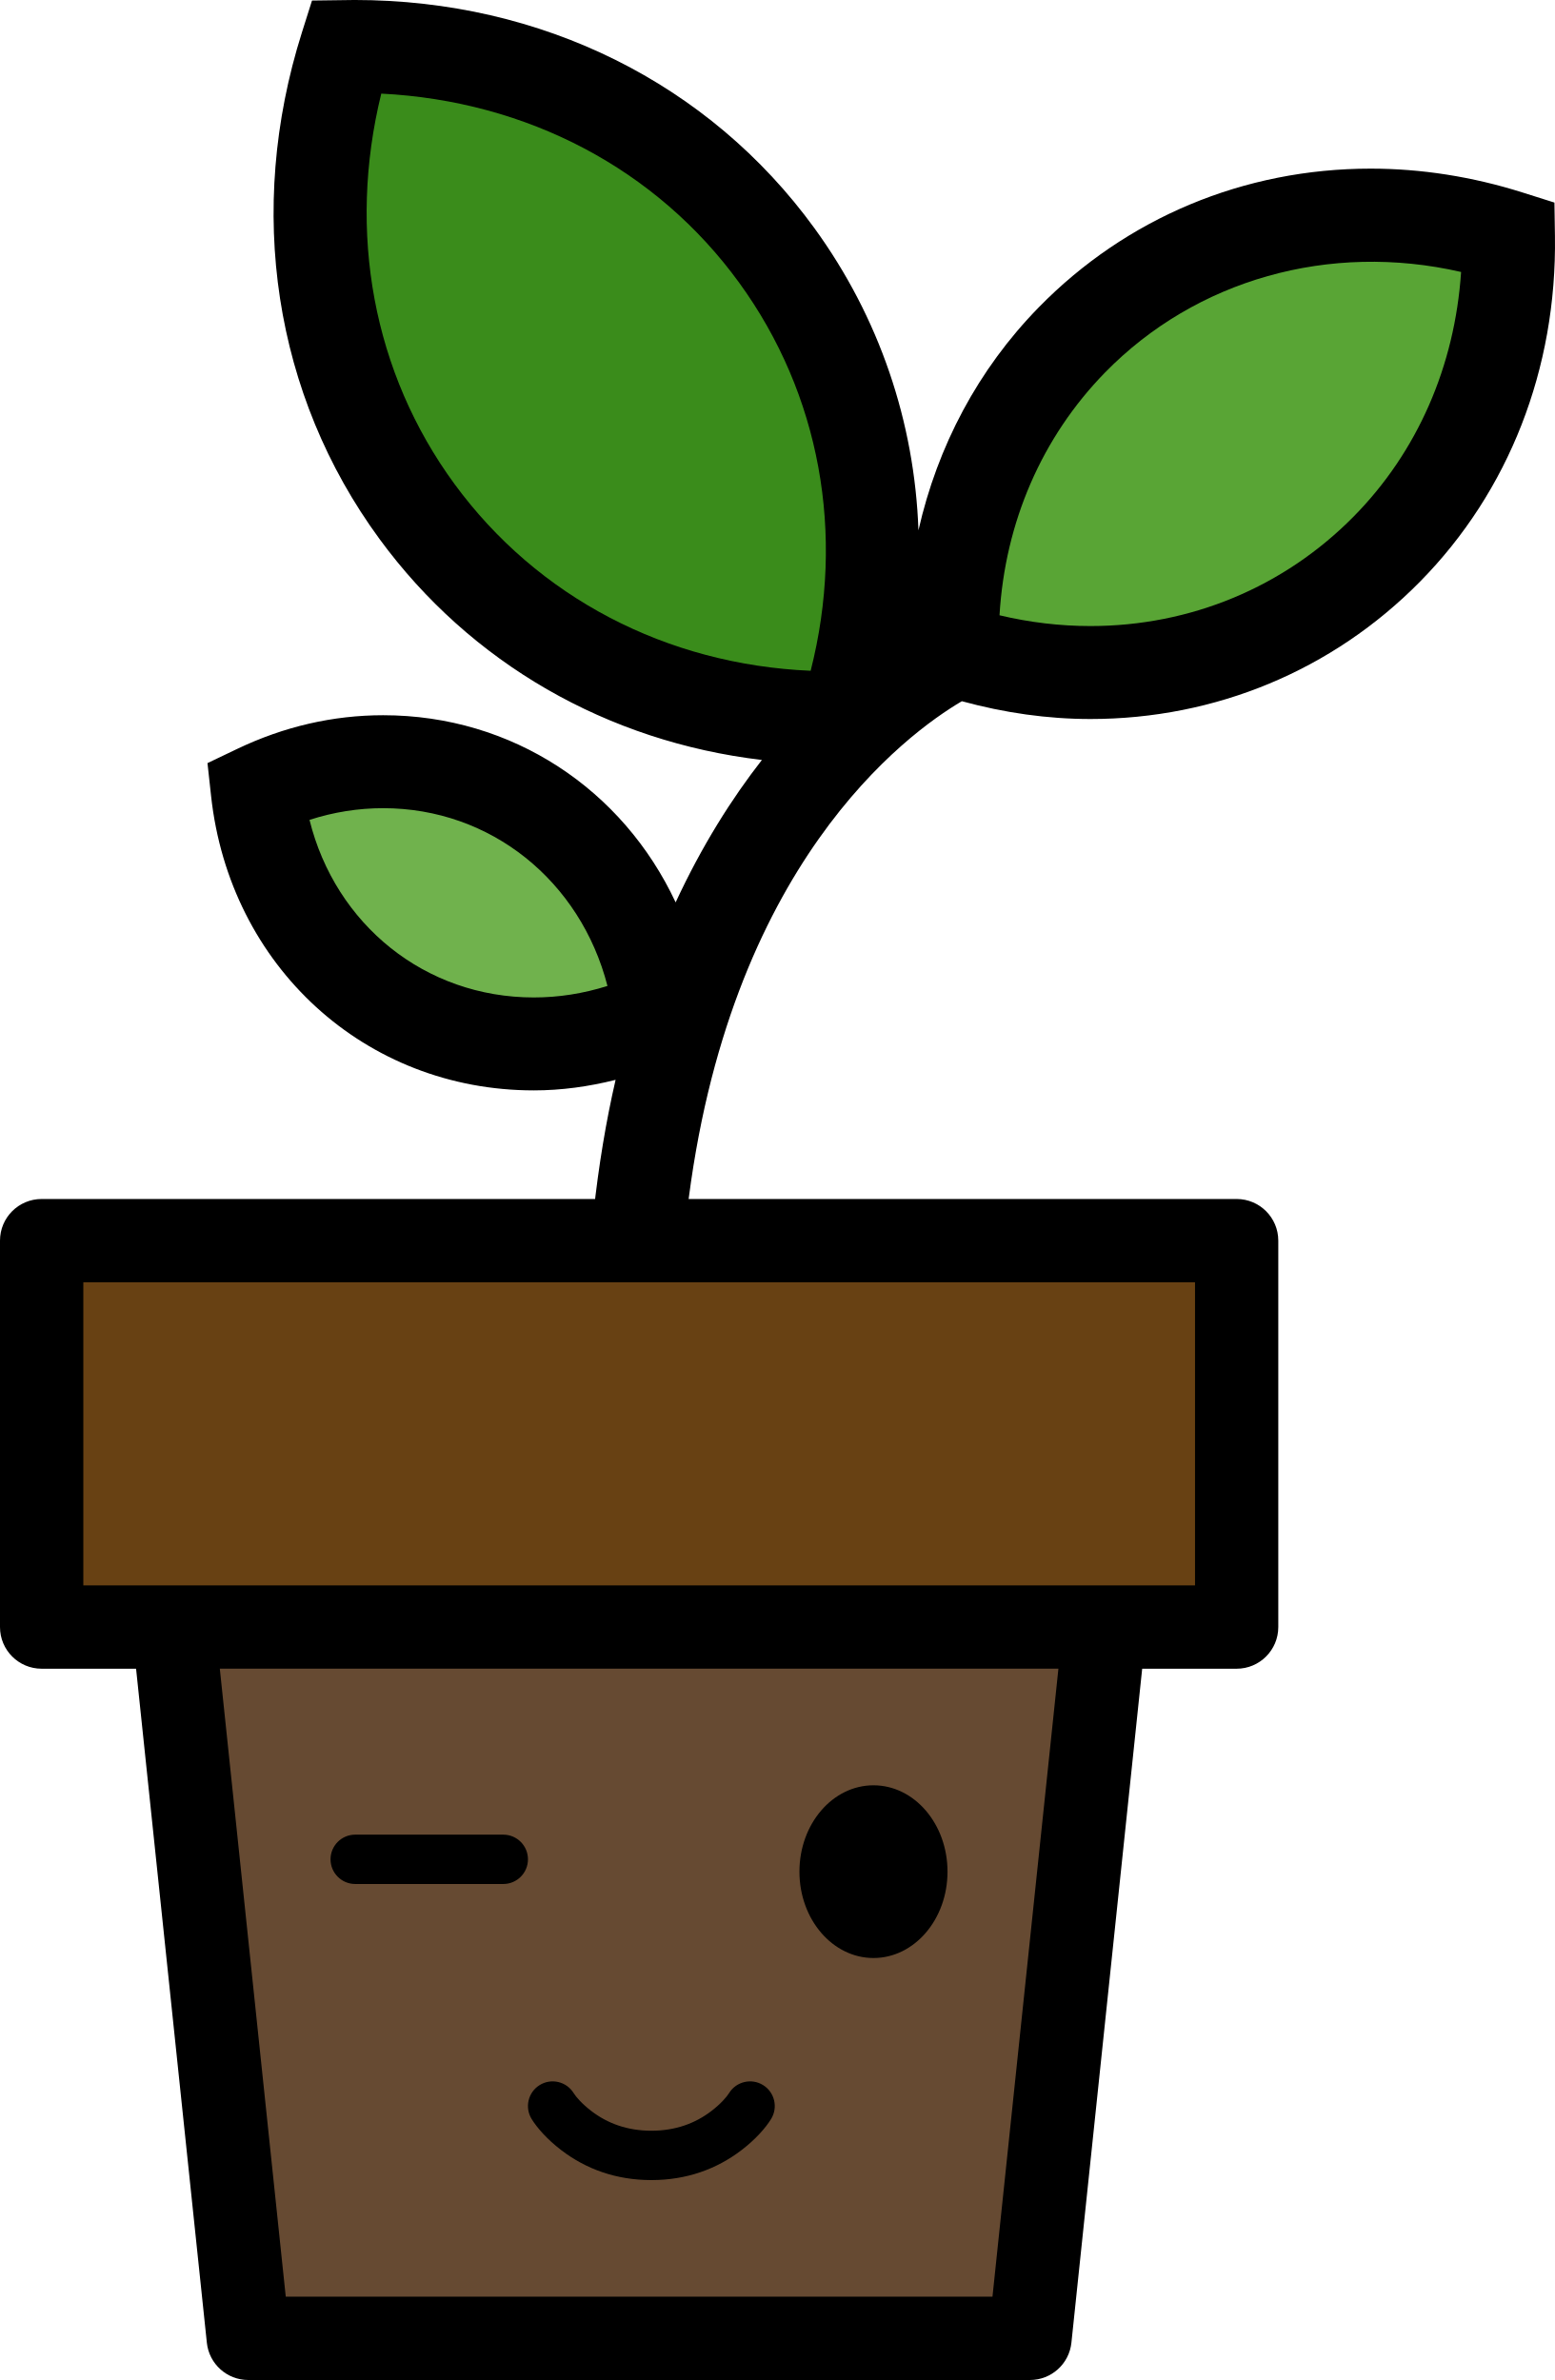
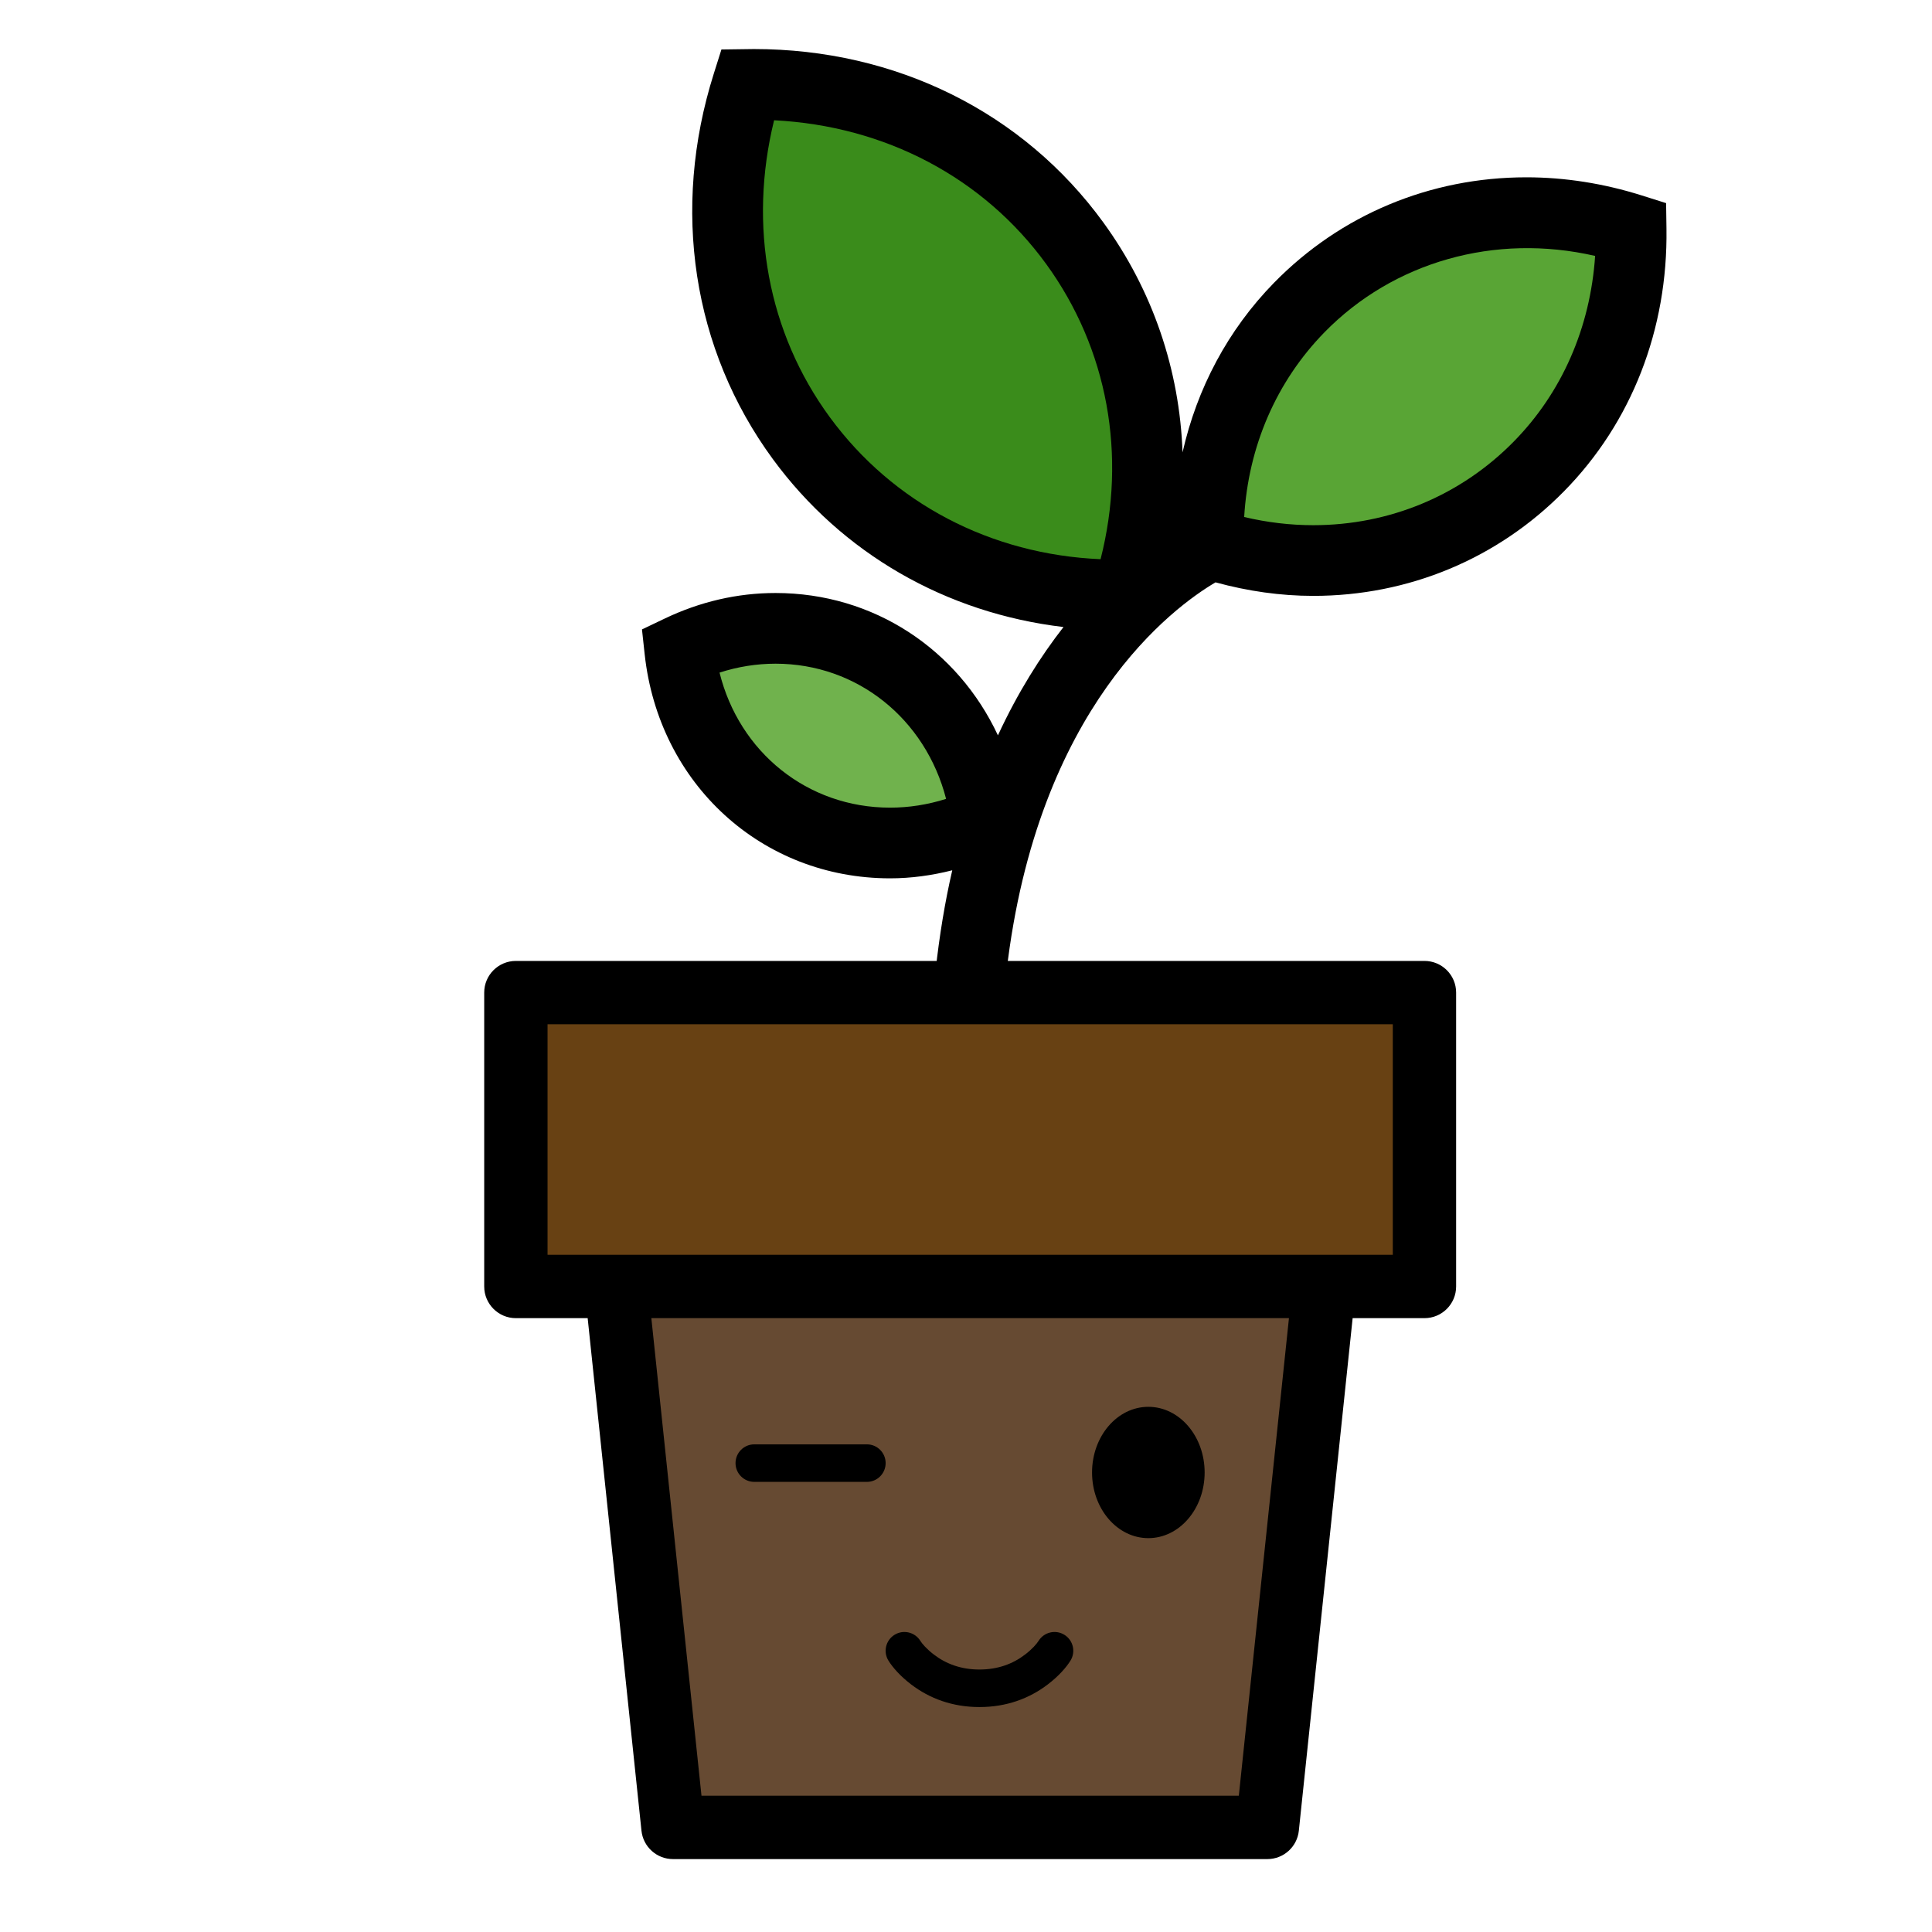
- <svg xmlns="http://www.w3.org/2000/svg" version="1.1" id="Layer_1" x="0px" y="0px" width="296.352px" height="453.694px" viewBox="13.303 -2.808 296.352 453.694" enable-background="new 13.303 -2.808 296.352 453.694" xml:space="preserve">
-   <g>
-     <g>
-       <path fill="none" d="M86.326,151.253c-4.74,0-9.444,0.752-14.038,2.232c4.953,19.959,22.034,33.85,42.744,33.85    c4.725,0,9.424-0.735,14.043-2.196C123.937,165.154,106.857,151.253,86.326,151.253z" />
-       <path fill="none" d="M271.297,95.64c12.135-12.308,19.271-28.663,20.463-46.605c-25.118-5.772-50.569,1.48-67.836,19.139    c-12.063,12.345-19.087,28.595-20.14,46.3c5.752,1.365,11.557,2.053,17.319,2.053C240.194,116.536,258.021,109.113,271.297,95.64z    " />
-       <path fill="none" d="M154.177,51.097c-15.754-21.694-40.405-34.658-68.217-36.061c-6.504,26.457-1.551,53.258,13.953,74.418    c15.826,21.6,40.39,34.426,67.877,35.604C174.433,98.968,169.602,72.327,154.177,51.097z" />
-       <path d="M144.209,228.506c7.698-66.459,41.876-91.45,52.405-97.642c8.086,2.207,16.298,3.392,24.494,3.392    c23.869,0,46.178-9.297,62.809-26.171c16.954-17.202,26.097-40.596,25.728-65.883l-0.096-6.394l-6.091-1.926    c-9.551-3.016-19.287-4.545-28.938-4.545c-24.123,0-46.591,9.396-63.271,26.462c-11.535,11.8-19.275,26.441-22.906,42.484    c-0.739-20.632-7.443-40.542-19.825-57.592c-20.076-27.646-52.01-43.501-87.62-43.501l-8.133,0.106l-1.927,6.096    c-10.71,33.901-5.329,69.089,14.784,96.535c17.387,23.732,43.452,38.648,72.883,42.136c-5.709,7.317-11.401,16.281-16.439,27.146    c-10.037-21.488-31.076-35.675-55.739-35.675c-9.551,0-18.905,2.158-27.815,6.419l-5.667,2.709l0.683,6.237    c3.534,32.537,29.404,56.152,61.507,56.152c5.254,0,10.466-0.72,15.588-2.011c-1.81,7.837-3.231,16.323-4.217,25.462" />
-       <path fill="#70B24D" d="M115.032,187.335c-20.71,0-37.796-13.891-42.744-33.85c4.594-1.486,9.298-2.232,14.038-2.232    c20.531,0,37.606,13.899,42.749,33.886C124.456,186.599,119.757,187.335,115.032,187.335z" />
-       <path fill="#59A535" d="M223.924,68.178c17.271-17.657,42.718-24.912,67.836-19.14c-1.196,17.942-8.328,34.299-20.463,46.605    c-13.28,13.474-31.103,20.892-50.188,20.892c-5.769,0-11.572-0.688-17.318-2.054C204.837,96.773,211.859,80.523,223.924,68.178z" />
-       <path fill="#3A8C1B" d="M99.92,89.455c-15.504-21.16-20.456-47.961-13.953-74.418c27.812,1.401,52.465,14.371,68.217,36.061    c15.419,21.229,20.25,47.871,13.614,73.963C140.303,123.881,115.747,111.054,99.92,89.455z" />
+ <svg xmlns="http://www.w3.org/2000/svg" width="80px" height="80px" viewBox="0 0 80 80" version="1.1">
+   <defs />
+   <g id="Page-1" stroke="none" stroke-width="1" fill="none" fill-rule="evenodd">
+     <g id="plant" transform="translate(20, 2)">
+       <g id="Page-1">
+         <g id="plant">
+           <g id="Group">
+             <g id="Shape" transform="translate(6.442731, 0)">
+               <path d="M5.671,25.482 C4.888,25.482 4.11,25.607 3.352,25.851 C4.17,29.148 6.992,31.443 10.413,31.443 C11.193,31.443 11.97,31.322 12.733,31.08 C11.884,27.779 9.062,25.482 5.671,25.482 L5.671,25.482 L5.671,25.482 Z" />
+               <path d="M36.227,16.295 C38.232,14.262 39.411,11.56 39.608,8.596 C35.458,7.643 31.254,8.841 28.402,11.758 C26.409,13.797 25.248,16.482 25.074,19.406 C26.025,19.632 26.984,19.746 27.936,19.746 C31.089,19.747 34.034,18.521 36.227,16.295 L36.227,16.295 L36.227,16.295 Z" />
+               <path d="M16.879,8.937 C14.277,5.353 10.205,3.211 5.61,2.98 C4.536,7.35 5.354,11.778 7.915,15.273 C10.53,18.842 14.588,20.96 19.128,21.155 C20.226,16.845 19.428,12.444 16.879,8.937 L16.879,8.937 L16.879,8.937 Z" />
+               <path d="M15.233,38.244 C16.504,27.265 22.151,23.137 23.89,22.114 C25.226,22.479 26.582,22.674 27.936,22.674 C31.879,22.674 35.565,21.139 38.312,18.351 C41.113,15.509 42.623,11.645 42.562,7.467 L42.547,6.411 L41.54,6.093 C39.963,5.595 38.354,5.342 36.76,5.342 C32.775,5.342 29.063,6.894 26.308,9.713 C24.402,11.663 23.123,14.081 22.524,16.732 C22.402,13.323 21.294,10.034 19.249,7.218 C15.932,2.651 10.657,0.031 4.774,0.031 L3.43,0.049 L3.112,1.056 C1.343,6.656 2.232,12.469 5.554,17.003 C8.427,20.924 12.732,23.388 17.594,23.964 C16.651,25.173 15.711,26.654 14.879,28.449 C13.221,24.899 9.745,22.555 5.671,22.555 C4.093,22.555 2.548,22.912 1.076,23.616 L0.14,24.063 L0.252,25.093 C0.836,30.469 5.11,34.37 10.413,34.37 C11.281,34.37 12.142,34.251 12.988,34.037 C12.689,35.332 12.455,36.734 12.292,38.244" fill="#000000" />
+               <path d="M10.413,31.443 C6.992,31.443 4.169,29.148 3.352,25.851 C4.11,25.606 4.888,25.482 5.671,25.482 C9.062,25.482 11.883,27.778 12.733,31.08 C11.97,31.321 11.193,31.443 10.413,31.443 L10.413,31.443 L10.413,31.443 Z" fill="#70B24D" />
+               <path d="M28.402,11.758 C31.255,8.842 35.458,7.643 39.608,8.597 C39.41,11.561 38.232,14.263 36.227,16.296 C34.034,18.522 31.089,19.747 27.937,19.747 C26.983,19.747 26.025,19.633 25.076,19.408 C25.248,16.482 26.408,13.798 28.402,11.758 L28.402,11.758 L28.402,11.758 Z" fill="#59A535" />
+               <path d="M7.916,15.273 C5.355,11.778 4.537,7.35 5.611,2.98 C10.206,3.211 14.278,5.354 16.881,8.937 C19.428,12.444 20.226,16.845 19.13,21.155 C14.588,20.961 10.531,18.842 7.916,15.273 L7.916,15.273 L7.916,15.273 Z" fill="#3A8C1B" />
+             </g>
+             <path d="M18.86,37.79 L1.361,37.79 C0.637,37.79 0.05,38.376 0.05,39.101 L0.05,51.271 C0.05,51.994 0.637,52.582 1.361,52.582 L4.334,52.582 L6.562,73.806 C6.632,74.474 7.195,74.981 7.867,74.981 L32.478,74.981 C33.149,74.981 33.712,74.474 33.782,73.806 L36.01,52.582 L38.984,52.582 C39.708,52.582 40.295,51.994 40.295,51.271 L40.295,39.101 C40.295,38.376 39.707,37.79 38.984,37.79 L21.483,37.79" id="Shape" fill="#000000" />
+             <path d="M31.297,72.358 L9.047,72.358 L6.971,52.581 L33.373,52.581 L31.297,72.358 L31.297,72.358 Z" id="Shape" fill="#664A32" />
+             <path d="M37.672,49.958 L34.829,49.958 L5.515,49.958 L2.673,49.958 L2.673,40.412 L37.673,40.412 L37.673,49.958 L37.672,49.958 L37.672,49.958 Z" id="Shape" fill="#684113" />
+           </g>
+           <g id="Group" transform="translate(10.40749, 56.1674)" fill="#000000">
+             <ellipse id="Oval" cx="17.143" cy="2.805" rx="2.331" ry="2.719" />
+             <path d="M0.826,3.194 L5.488,3.194 C5.917,3.194 6.265,2.846 6.265,2.417 C6.265,1.988 5.917,1.64 5.488,1.64 L0.826,1.64 C0.397,1.64 0.049,1.988 0.049,2.417 C0.049,2.846 0.397,3.194 0.826,3.194 L0.826,3.194 L0.826,3.194 Z" id="Shape" />
+             <path d="M7.702,9.777 C7.776,9.897 7.965,10.118 8.264,10.346 C8.771,10.733 9.392,10.964 10.15,10.964 C10.908,10.964 11.529,10.733 12.036,10.346 C12.335,10.118 12.523,9.897 12.598,9.777 C12.825,9.412 13.303,9.3 13.668,9.527 C14.033,9.754 14.144,10.233 13.918,10.597 C13.751,10.866 13.443,11.227 12.978,11.582 C12.212,12.166 11.266,12.518 10.15,12.518 C9.034,12.518 8.088,12.166 7.321,11.582 C6.857,11.227 6.549,10.866 6.382,10.597 C6.155,10.233 6.267,9.754 6.632,9.527 C6.996,9.3 7.475,9.412 7.702,9.777 L7.702,9.777 L7.702,9.777 Z" id="Shape" />
+           </g>
+         </g>
+       </g>
    </g>
-     <path d="M127.167,225.753H21.24c-4.387,0-7.937,3.551-7.937,7.937v73.668c0,4.381,3.55,7.938,7.937,7.938h17.996l13.488,128.479   c0.423,4.043,3.83,7.111,7.895,7.111h148.979c4.062,0,7.472-3.068,7.896-7.111l13.487-128.479h18.001   c4.381,0,7.938-3.558,7.938-7.938V233.69c-0.002-4.386-3.558-7.937-7.938-7.937H143.043" />
-     <polygon fill="#664A32" points="202.45,435.005 67.763,435.005 55.196,315.289 215.016,315.289  " />
-     <polygon fill="#684113" points="241.044,299.414 223.832,299.414 46.385,299.414 29.183,299.414 29.183,241.627 241.05,241.627   241.05,299.414  " />
-   </g>
-   <g>
-     <ellipse cx="179.77" cy="353.982" rx="14.11" ry="16.462" />
-     <path d="M81,356.333h28.22c2.598,0,4.703-2.105,4.703-4.702c0-2.598-2.105-4.704-4.703-4.704H81c-2.598,0-4.703,2.106-4.703,4.704   C76.297,354.228,78.402,356.333,81,356.333z" />
-     <path d="M122.621,396.182c0.451,0.726,1.591,2.065,3.403,3.447c3.068,2.342,6.828,3.739,11.416,3.739   c4.588,0,8.347-1.397,11.417-3.739c1.811-1.382,2.951-2.722,3.402-3.447c1.372-2.206,4.271-2.883,6.479-1.511   c2.206,1.371,2.883,4.271,1.511,6.478c-1.011,1.626-2.874,3.813-5.687,5.959c-4.637,3.538-10.363,5.668-17.121,5.668   c-6.757,0-12.484-2.13-17.122-5.668c-2.813-2.146-4.676-4.333-5.687-5.959c-1.372-2.206-0.695-5.106,1.511-6.478   C118.351,393.299,121.249,393.976,122.621,396.182z" />
  </g>
</svg>
